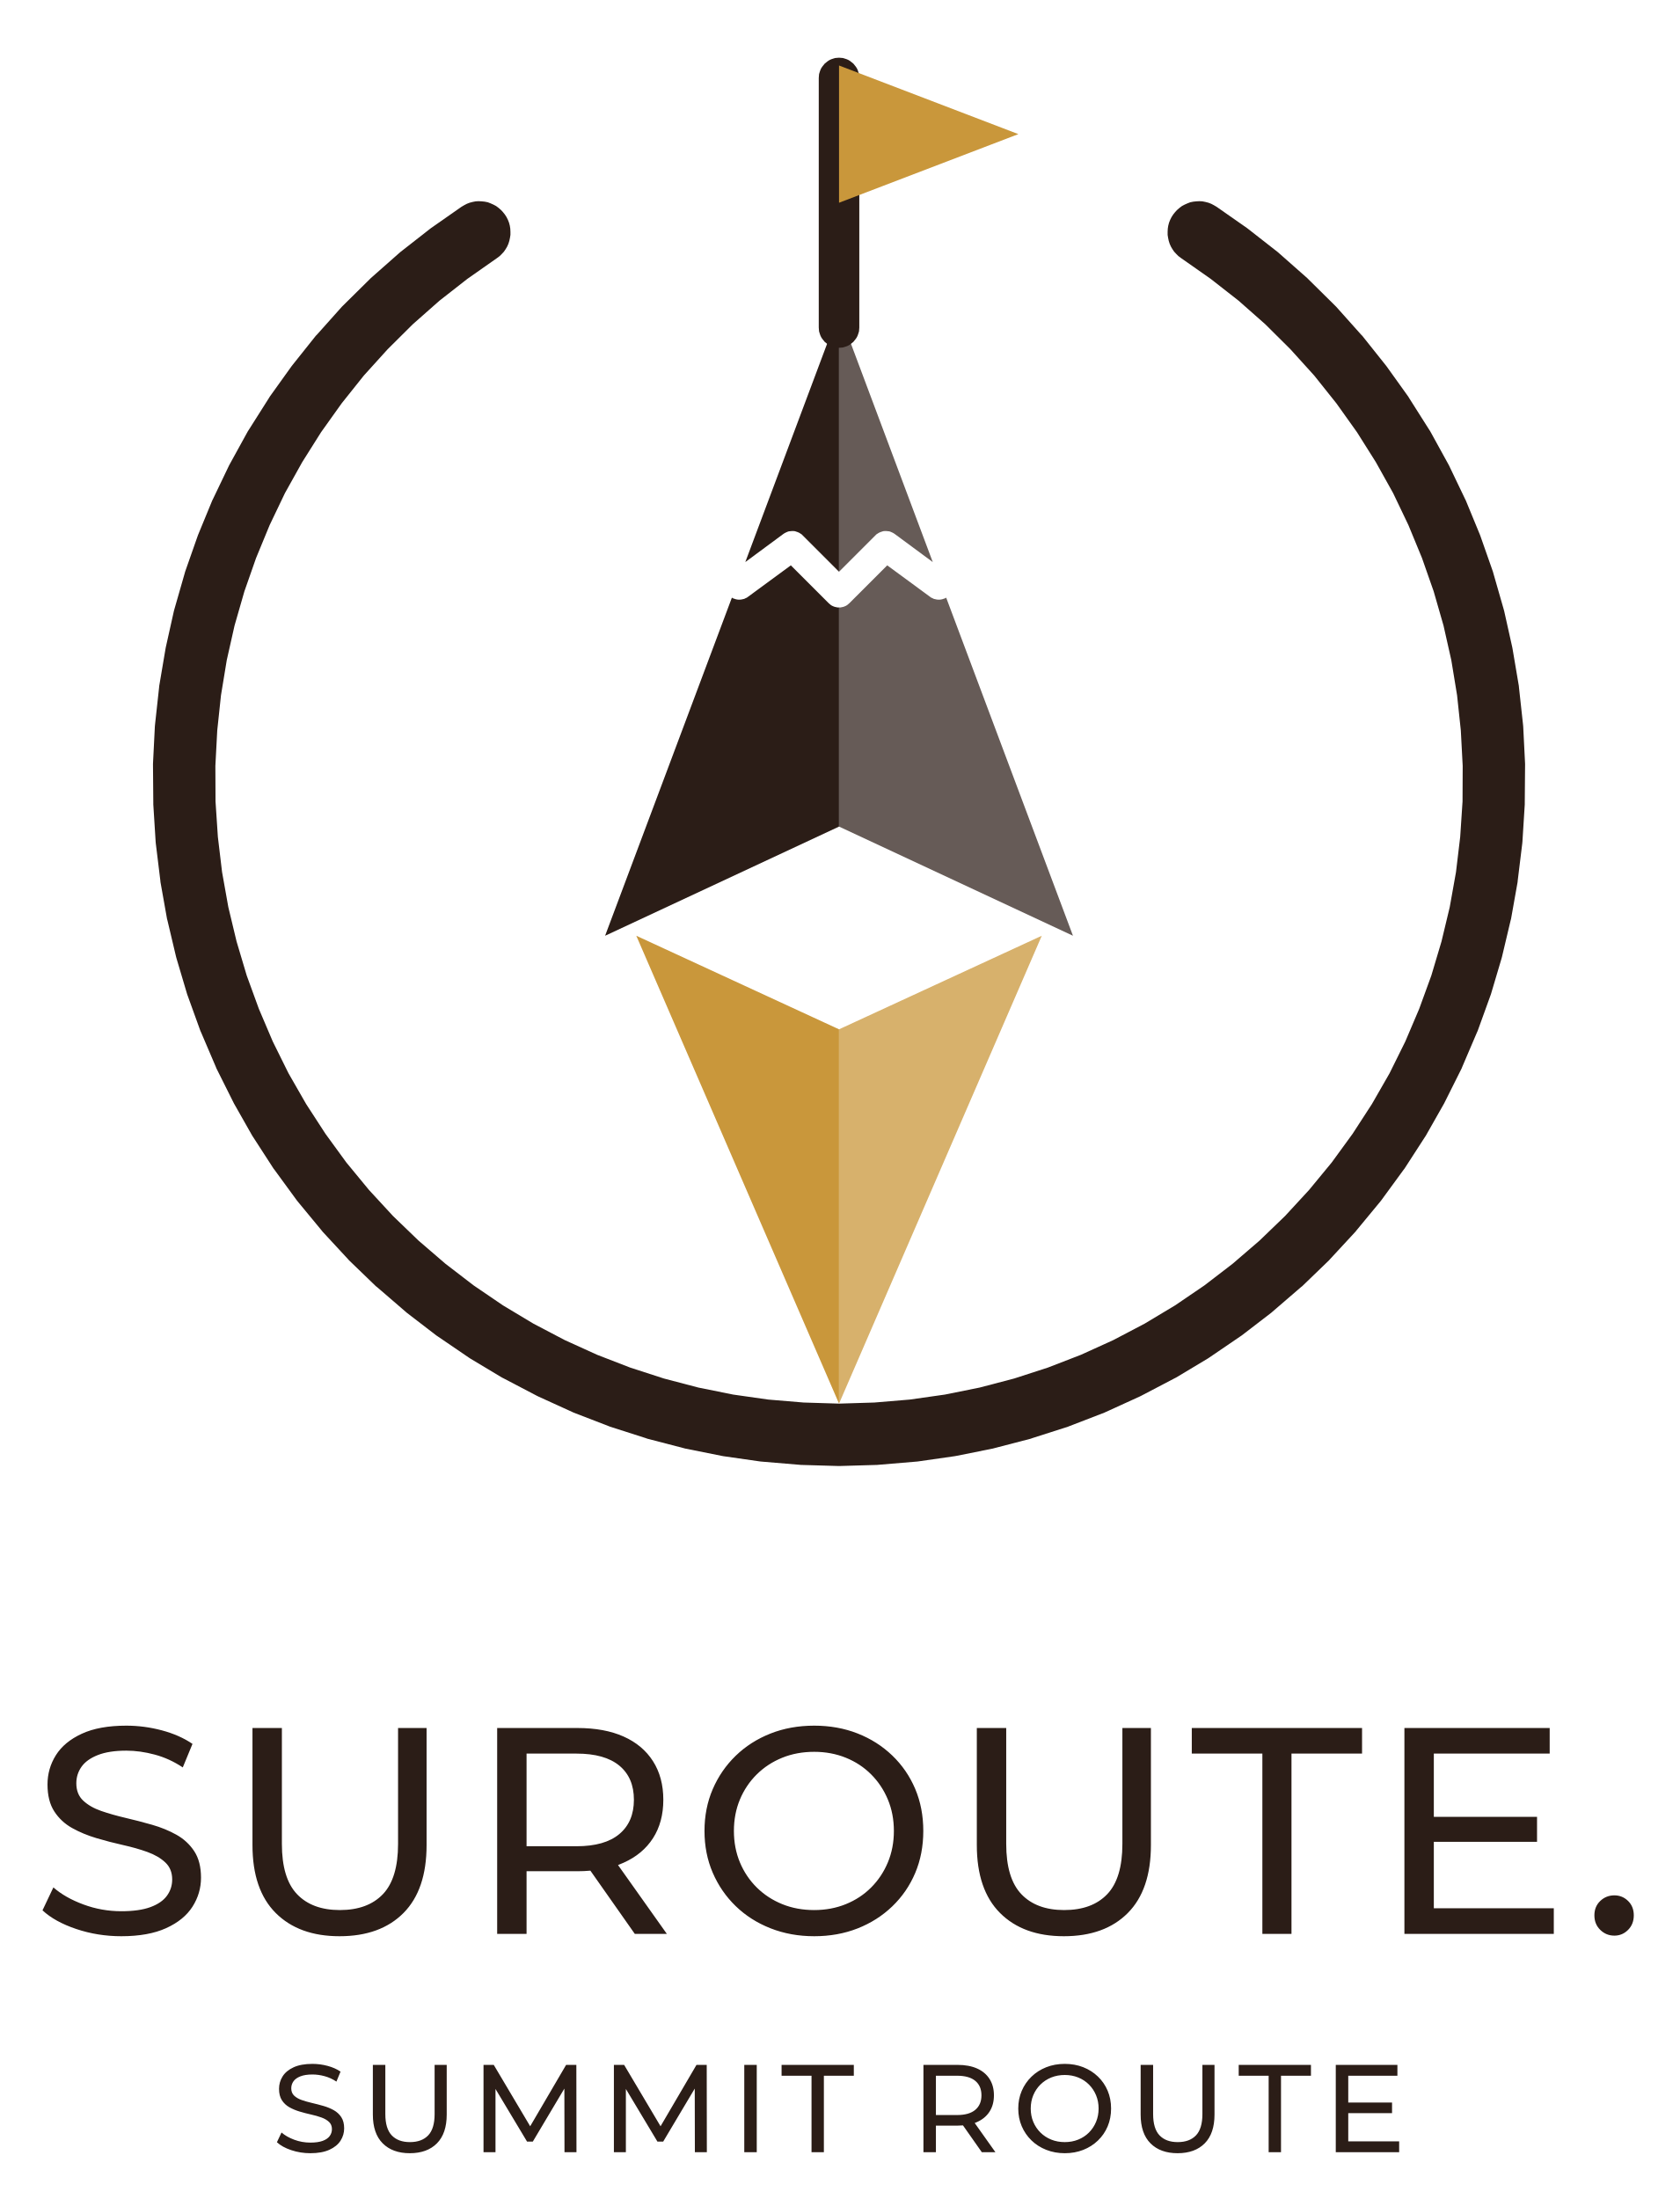
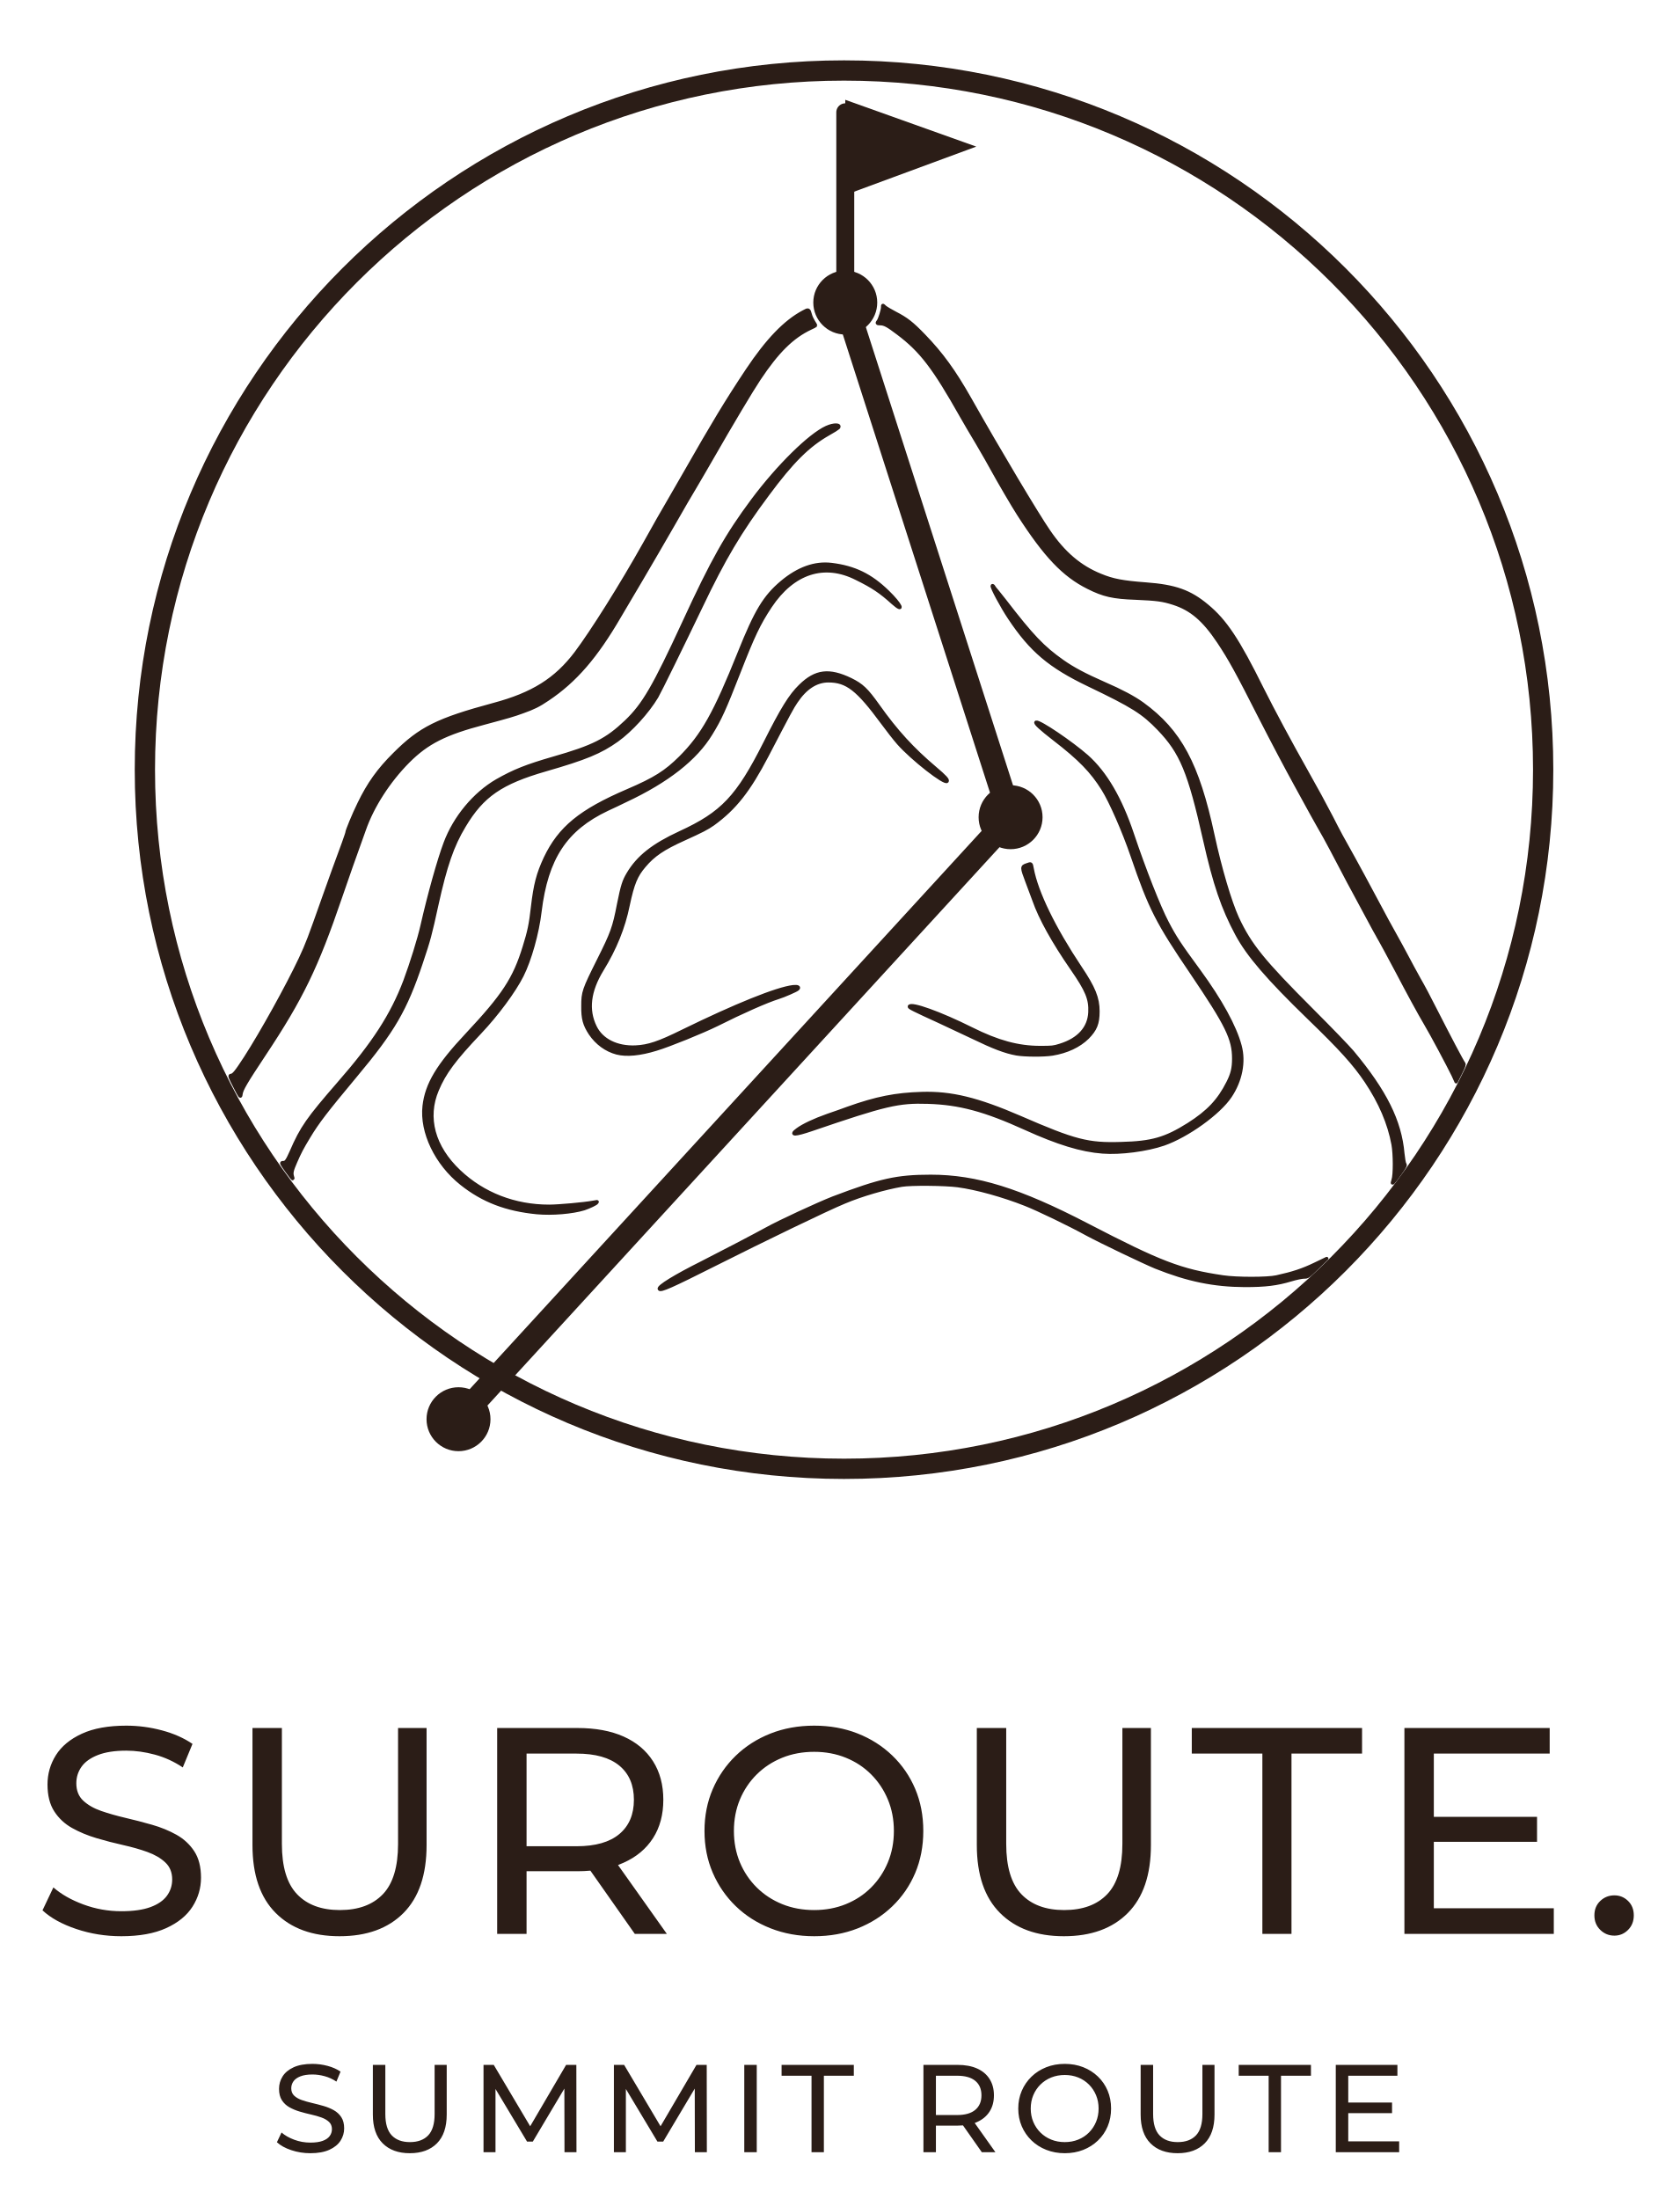
- <svg xmlns="http://www.w3.org/2000/svg" viewBox="-3.8 0 107.7 141">
-   <path fill="#2B1D17" d="M23.83 14.63L23.74 14.70L21.86 16.17L21.77 16.25L19.98 17.83L19.90 17.91L18.20 19.59L18.12 19.67L16.53 21.45L16.45 21.53L14.96 23.40L14.89 23.49L13.50 25.43L13.44 25.53L12.16 27.55L12.10 27.64L10.95 29.73L10.89 29.84L9.86 31.99L9.81 32.09L8.90 34.30L8.86 34.41L8.07 36.66L8.04 36.77L7.38 39.07L7.35 39.18L6.83 41.51L6.81 41.62L6.41 43.98L6.40 44.09L6.14 46.47L6.13 46.58L6.01 48.97L6.01 49.08L6.03 51.47L6.03 51.58L6.18 53.97L6.19 54.08L6.48 56.45L6.49 56.56L6.91 58.92L6.94 59.03L7.49 61.35L7.52 61.46L8.20 63.75L8.24 63.86L9.05 66.10L9.10 66.21L10.04 68.41L10.08 68.51L11.15 70.65L11.20 70.75L12.38 72.83L12.44 72.92L13.74 74.93L13.81 75.02L15.22 76.95L15.29 77.04L16.81 78.88L16.88 78.97L18.50 80.72L18.58 80.81L20.30 82.47L20.39 82.54L22.20 84.10L22.28 84.17L24.18 85.63L24.27 85.69L26.25 87.04L26.34 87.10L28.39 88.33L28.49 88.38L30.61 89.49L30.71 89.54L32.88 90.53L32.99 90.58L35.22 91.44L35.32 91.48L37.60 92.21L37.71 92.25L40.02 92.85L40.13 92.88L42.47 93.35L42.58 93.37L44.95 93.71L45.06 93.72L47.44 93.92L47.55 93.93L49.94 94.00L50.06 94.00L52.45 93.93L52.56 93.92L54.94 93.72L55.05 93.71L57.42 93.37L57.53 93.35L59.87 92.88L59.98 92.85L62.29 92.25L62.40 92.21L64.68 91.48L64.78 91.44L67.01 90.58L67.12 90.53L69.29 89.54L69.39 89.49L71.51 88.38L71.61 88.33L73.66 87.10L73.75 87.04L75.73 85.69L75.82 85.63L77.72 84.17L77.80 84.10L79.61 82.54L79.70 82.47L81.42 80.81L81.50 80.72L83.12 78.97L83.19 78.88L84.71 77.04L84.78 76.95L86.19 75.02L86.26 74.93L87.56 72.92L87.62 72.83L88.80 70.75L88.85 70.65L89.92 68.51L89.96 68.41L90.90 66.21L90.95 66.10L91.76 63.86L91.80 63.75L92.48 61.46L92.51 61.35L93.06 59.03L93.09 58.92L93.51 56.56L93.52 56.45L93.81 54.08L93.82 53.97L93.97 51.58L93.97 51.47L93.99 49.08L93.99 48.97L93.87 46.58L93.86 46.47L93.60 44.09L93.59 43.98L93.19 41.62L93.17 41.51L92.65 39.18L92.62 39.07L91.96 36.77L91.93 36.66L91.14 34.41L91.10 34.30L90.19 32.09L90.14 31.99L89.11 29.84L89.05 29.73L87.90 27.64L87.84 27.55L86.56 25.53L86.50 25.43L85.11 23.49L85.04 23.40L83.55 21.53L83.47 21.45L81.88 19.67L81.80 19.59L80.10 17.91L80.02 17.83L78.23 16.25L78.14 16.17L76.26 14.70L76.17 14.63L74.21 13.26L74.04 13.16L73.87 13.07L73.69 13.00L73.50 12.95L73.30 12.91L73.11 12.90L72.91 12.91L72.72 12.93L72.52 12.97L72.34 13.04L72.16 13.12L71.99 13.21L71.83 13.33L71.68 13.46L71.55 13.60L71.43 13.75L71.32 13.92L71.23 14.10L71.16 14.28L71.11 14.47L71.08 14.66L71.07 14.86L71.07 15.06L71.10 15.25L71.14 15.44L71.20 15.63L71.28 15.81L71.38 15.98L71.49 16.14L71.62 16.28L71.76 16.42L71.92 16.54L73.83 17.88L75.62 19.28L77.33 20.79L78.94 22.39L80.47 24.08L81.89 25.86L83.21 27.71L84.42 29.63L85.53 31.62L86.51 33.67L87.38 35.78L88.13 37.92L88.76 40.11L89.26 42.33L89.63 44.58L89.87 46.84L89.99 49.11L89.98 51.39L89.83 53.66L89.56 55.92L89.16 58.16L88.63 60.37L87.98 62.55L87.20 64.69L86.31 66.78L85.30 68.82L84.17 70.79L82.93 72.70L81.59 74.54L80.14 76.30L78.60 77.97L76.96 79.55L75.24 81.03L73.43 82.42L71.55 83.70L69.60 84.87L67.58 85.93L65.51 86.87L63.39 87.69L61.23 88.39L59.02 88.97L56.79 89.42L54.54 89.74L52.27 89.93L50.00 90.00L47.73 89.93L45.46 89.74L43.21 89.42L40.98 88.97L38.77 88.39L36.61 87.69L34.49 86.87L32.42 85.93L30.40 84.87L28.45 83.70L26.57 82.42L24.76 81.03L23.04 79.55L21.40 77.97L19.86 76.30L18.41 74.54L17.07 72.70L15.83 70.79L14.70 68.82L13.69 66.78L12.80 64.69L12.02 62.55L11.37 60.37L10.84 58.16L10.44 55.92L10.17 53.66L10.02 51.39L10.01 49.11L10.13 46.84L10.37 44.58L10.74 42.33L11.24 40.11L11.87 37.92L12.62 35.78L13.49 33.67L14.47 31.62L15.58 29.63L16.79 27.71L18.11 25.86L19.53 24.08L21.06 22.39L22.67 20.79L24.38 19.28L26.17 17.88L28.08 16.54L28.24 16.42L28.38 16.28L28.51 16.14L28.62 15.98L28.72 15.81L28.80 15.63L28.86 15.44L28.90 15.25L28.93 15.06L28.93 14.86L28.92 14.66L28.89 14.47L28.84 14.28L28.77 14.10L28.68 13.92L28.57 13.75L28.45 13.60L28.32 13.46L28.17 13.33L28.01 13.21L27.84 13.12L27.66 13.04L27.48 12.97L27.28 12.93L27.09 12.91L26.89 12.90L26.70 12.91L26.50 12.95L26.31 13.00L26.13 13.07L25.96 13.16L25.79 13.26Z" />
-   <path fill="#2B1D17" d="M50.00 20.00L43.99 36.04L46.44 34.23L46.52 34.18L46.60 34.14L46.69 34.10L46.78 34.07L46.88 34.06L46.98 34.05L47.07 34.05L47.17 34.06L47.26 34.09L47.35 34.12L47.44 34.16L47.52 34.21L47.60 34.26L47.67 34.33L50.00 36.66ZM35.00 60.00L50.00 53.00L50.00 38.95L49.91 38.95L49.81 38.93L49.72 38.91L49.64 38.88L49.55 38.84L49.47 38.79L49.40 38.73L49.33 38.67L46.91 36.25L44.16 38.27L44.09 38.32L44.00 38.36L43.92 38.40L43.83 38.42L43.74 38.44L43.64 38.45L43.55 38.45L43.46 38.44L43.37 38.42L43.28 38.39L43.19 38.36L43.13 38.32Z" />
-   <path fill="#2B1D17" fill-opacity="0.72" d="M50.00 20.00L50.00 36.66L52.33 34.33L52.40 34.26L52.48 34.21L52.56 34.16L52.65 34.12L52.74 34.09L52.83 34.06L52.93 34.05L53.02 34.05L53.12 34.06L53.22 34.07L53.31 34.10L53.40 34.14L53.48 34.18L53.56 34.23L56.01 36.04ZM50.00 53.00L65.00 60.00L56.87 38.32L56.81 38.36L56.72 38.39L56.63 38.42L56.54 38.44L56.45 38.45L56.36 38.45L56.26 38.44L56.17 38.42L56.08 38.40L56.00 38.36L55.91 38.32L55.84 38.27L53.09 36.25L50.67 38.67L50.60 38.73L50.53 38.79L50.45 38.84L50.36 38.88L50.28 38.91L50.19 38.93L50.09 38.95L50.00 38.95Z" />
-   <path fill="#2B1D17" d="M51.30 5.00L51.29 4.87L51.28 4.75L51.24 4.62L51.20 4.50L51.15 4.39L51.08 4.28L51.00 4.18L50.92 4.08L50.82 4.00L50.72 3.92L50.61 3.85L50.50 3.80L50.38 3.76L50.25 3.72L50.13 3.71L50.00 3.70L49.87 3.71L49.75 3.72L49.62 3.76L49.50 3.80L49.39 3.85L49.28 3.92L49.18 4.00L49.08 4.08L49.00 4.18L48.92 4.28L48.85 4.39L48.80 4.50L48.76 4.62L48.72 4.75L48.71 4.87L48.70 5.00L48.70 21.00L48.71 21.13L48.72 21.25L48.76 21.38L48.80 21.50L48.85 21.61L48.92 21.72L49.00 21.82L49.08 21.92L49.18 22.00L49.28 22.08L49.39 22.15L49.50 22.20L49.62 22.24L49.75 22.28L49.87 22.29L50.00 22.30L50.13 22.29L50.25 22.28L50.38 22.24L50.50 22.20L50.61 22.15L50.72 22.08L50.82 22.00L50.92 21.92L51.00 21.82L51.08 21.72L51.15 21.61L51.20 21.50L51.24 21.38L51.28 21.25L51.29 21.13L51.30 21.00Z" />
-   <path fill="#C9973B" d="M50.00 4.20L61.50 8.60L50.00 13.00Z" />
-   <path fill="#C9973B" d="M50.00 90.00L37.00 60.00L50.00 66.00Z" />
-   <path fill="#C9973B" fill-opacity="0.75" d="M50.00 90.00L63.00 60.00L50.00 66.00Z" />
+ <svg xmlns="http://www.w3.org/2000/svg" viewBox="-3.8 0.0 107.7 141.0" role="img" aria-label="SuRoute · Summit Route">
+   <circle cx="50.32" cy="49.35" r="44.83" fill="none" stroke="#2B1D17" stroke-width="1.30" />
+   <path fill="#2B1D17" fill-rule="evenodd" stroke="#2B1D17" stroke-width="0.22" stroke-linejoin="round" d="M38.48 82.65C38.39 82.51 39.49 81.83 41.23 80.96C42.20 80.47 44.75 79.14 45.34 78.81C46.16 78.35 48.65 77.20 49.62 76.82C52.65 75.67 53.71 75.43 55.88 75.43C58.81 75.43 61.56 76.29 65.88 78.53C70.60 80.98 71.90 81.48 74.62 81.88C75.50 82.01 77.46 82.01 78.05 81.88C79.10 81.65 79.73 81.44 80.50 81.07L81.27 80.70L80.67 81.29C80.06 81.87 80.06 81.88 79.82 81.88C79.68 81.88 79.30 81.96 78.97 82.06C78.07 82.33 77.34 82.42 76.02 82.42C74.04 82.41 72.37 82.07 70.30 81.24C69.55 80.93 66.83 79.63 65.92 79.14C64.76 78.50 62.74 77.53 61.95 77.22C60.51 76.65 58.81 76.18 57.62 76.02C56.79 75.91 54.62 75.89 54.02 75.99C52.96 76.17 51.44 76.61 50.35 77.07C49.25 77.52 45.22 79.47 41.98 81.10C39.26 82.47 38.56 82.78 38.48 82.65ZM30.63 77.75C28.67 77.56 27.17 76.99 25.79 75.89C24.18 74.61 23.21 72.59 23.40 70.92C23.56 69.52 24.28 68.32 26.15 66.33C28.49 63.83 29.19 62.77 29.82 60.72C30.13 59.73 30.23 59.25 30.35 58.17C30.52 56.71 30.70 56.03 31.17 55.02C32.09 53.09 33.42 52.00 36.45 50.70C38.20 49.95 38.89 49.51 39.83 48.58C41.26 47.15 42.05 45.74 43.61 41.85C44.68 39.18 45.23 38.27 46.33 37.34C47.39 36.45 48.46 36.07 49.52 36.20C50.98 36.38 52.02 36.88 53.12 37.95C53.95 38.75 54.23 39.34 53.45 38.65C52.68 37.95 52.16 37.60 51.12 37.09C49.05 36.04 47.05 36.69 45.59 38.88C44.85 40.00 44.49 40.76 43.57 43.12C42.65 45.47 42.38 46.08 41.78 47.05C40.81 48.65 38.99 50.08 36.32 51.33C36.02 51.48 35.49 51.73 35.14 51.89C32.46 53.16 31.24 55.01 30.82 58.45C30.66 59.83 30.17 61.56 29.67 62.55C29.17 63.55 28.05 65.06 26.97 66.20C25.32 67.94 24.69 68.79 24.23 69.89C23.48 71.66 23.99 73.55 25.64 75.11C27.18 76.57 29.20 77.35 31.41 77.35C32.02 77.35 33.66 77.20 34.20 77.10C34.52 77.04 34.51 77.04 34.47 77.10C34.43 77.18 34.00 77.38 33.65 77.50C32.90 77.73 31.61 77.84 30.63 77.75ZM85.53 75.67C85.65 75.33 85.64 73.99 85.53 73.38C85.28 72.03 84.71 70.69 83.80 69.33C83.04 68.20 82.17 67.24 80.11 65.25C77.49 62.71 76.23 61.24 75.51 59.90C74.61 58.22 74.09 56.70 73.45 53.85C72.47 49.48 71.95 48.24 70.51 46.74C69.49 45.68 68.84 45.27 66.00 43.91C63.52 42.72 62.32 41.71 60.93 39.62C60.46 38.92 59.76 37.62 59.83 37.56C59.84 37.54 59.88 37.56 59.91 37.61C59.93 37.66 60.04 37.80 60.14 37.91C60.24 38.03 60.45 38.30 60.61 38.50C62.38 40.80 63.07 41.52 64.33 42.41C65.00 42.88 65.73 43.27 67.00 43.83C68.11 44.31 68.91 44.74 69.45 45.13C71.86 46.88 72.99 48.99 73.97 53.55C74.44 55.72 75.06 57.81 75.54 58.87C76.35 60.60 77.17 61.62 80.35 64.80C81.49 65.94 82.64 67.13 82.91 67.45C85.02 69.98 85.97 71.89 86.15 73.97C86.18 74.27 86.23 74.57 86.27 74.63C86.33 74.72 86.31 74.77 85.97 75.25C85.47 75.95 85.43 75.98 85.53 75.67ZM14.61 75.11C14.21 74.55 14.21 74.55 14.37 74.55C14.54 74.55 14.62 74.43 14.88 73.85C15.55 72.30 15.95 71.74 17.92 69.47C20.16 66.91 21.34 65.09 22.17 62.90C22.59 61.77 23.08 60.20 23.27 59.35C23.72 57.37 24.34 55.15 24.75 54.06C25.36 52.42 26.62 50.90 28.07 50.06C29.16 49.44 29.96 49.12 31.69 48.62C34.24 47.89 35.10 47.46 36.35 46.27C37.48 45.19 38.14 44.05 40.05 39.92C41.89 35.92 42.81 34.30 44.47 32.07C46.09 29.90 48.12 27.90 49.20 27.41C49.66 27.20 50.13 27.21 49.95 27.43C49.91 27.47 49.63 27.65 49.32 27.82C48.02 28.56 46.99 29.58 45.42 31.70C43.63 34.10 42.62 35.81 41.15 38.89C39.97 41.35 38.53 44.29 38.31 44.67C37.72 45.66 36.65 46.83 35.77 47.46C34.69 48.23 33.73 48.62 31.20 49.35C28.32 50.18 27.13 51.00 25.96 52.96C25.20 54.22 24.76 55.50 24.20 58.04C23.78 59.96 23.71 60.23 23.20 61.75C22.20 64.73 21.43 66.07 19.00 68.97C17.10 71.25 16.56 71.95 15.99 72.90C15.56 73.61 15.42 73.88 15.15 74.50C14.91 75.05 14.88 75.20 14.94 75.42C14.97 75.52 14.99 75.60 14.98 75.60C14.97 75.60 14.81 75.38 14.61 75.11ZM66.90 73.86C65.54 73.76 64.02 73.29 61.95 72.35C59.35 71.17 57.72 70.73 55.70 70.67C53.80 70.61 52.99 70.80 48.25 72.42C47.16 72.79 46.83 72.80 47.34 72.43C47.71 72.16 48.40 71.83 49.28 71.52C49.72 71.37 50.29 71.17 50.55 71.07C52.40 70.41 53.63 70.17 55.30 70.12C57.19 70.06 58.87 70.47 61.60 71.65C65.12 73.18 65.96 73.40 68.10 73.33C70.06 73.28 70.93 73.03 72.41 72.10C73.67 71.30 74.36 70.57 74.94 69.42C75.22 68.87 75.31 68.49 75.31 67.88C75.31 66.60 74.88 65.73 72.63 62.40C70.41 59.13 69.96 58.26 68.80 54.87C68.26 53.29 67.42 51.38 66.93 50.60C66.21 49.45 65.45 48.66 63.79 47.38C62.96 46.74 62.53 46.35 62.64 46.31C62.85 46.24 64.90 47.63 65.89 48.50C67.08 49.56 68.04 51.20 68.81 53.50C69.58 55.79 70.51 58.15 71.03 59.14C71.53 60.10 71.81 60.53 73.08 62.26C74.46 64.15 75.38 65.82 75.71 67.06C75.99 68.09 75.75 69.29 75.08 70.29C74.36 71.37 72.34 72.82 70.83 73.35C69.73 73.73 68.03 73.95 66.90 73.86ZM11.26 69.67C10.93 69.03 10.91 68.97 11.01 68.96C11.18 68.95 11.34 68.75 11.94 67.83C12.99 66.20 14.62 63.26 15.46 61.48C15.92 60.49 16.03 60.19 16.97 57.53C17.18 56.95 17.46 56.16 17.60 55.77C18.13 54.35 18.45 53.45 18.45 53.39C18.45 53.28 18.88 52.23 19.23 51.52C19.84 50.26 20.48 49.36 21.50 48.35C23.15 46.70 24.26 46.15 27.85 45.18C30.36 44.51 31.84 43.58 33.13 41.88C34.16 40.51 36.02 37.56 37.55 34.83C38.43 33.26 38.58 32.99 38.90 32.45C39.09 32.13 39.64 31.17 40.14 30.30C41.93 27.16 42.78 25.75 44.11 23.75C45.41 21.80 46.55 20.62 47.72 20.00C48.04 19.82 48.06 19.83 48.15 20.16C48.18 20.29 48.28 20.50 48.36 20.63C48.44 20.75 48.50 20.86 48.50 20.87C48.50 20.88 48.35 20.96 48.17 21.04C47.00 21.59 46.04 22.54 44.87 24.30C44.39 25.02 43.18 27.04 41.77 29.50C41.58 29.84 41.17 30.53 40.88 31.03C40.58 31.52 39.88 32.73 39.31 33.73C38.75 34.71 37.86 36.23 37.35 37.10C36.84 37.97 36.19 39.06 35.92 39.52C34.42 42.10 33.08 43.66 31.31 44.84C30.75 45.22 30.41 45.39 29.70 45.64C29.16 45.84 28.78 45.95 27.25 46.36C24.74 47.02 23.59 47.60 22.37 48.82C21.12 50.08 20.08 51.69 19.55 53.21C19.47 53.44 19.29 53.94 19.15 54.33C18.89 55.05 18.60 55.86 18.02 57.55C16.50 62.01 15.53 64.01 13.14 67.61C11.94 69.42 11.69 69.85 11.65 70.15C11.62 70.37 11.62 70.37 11.26 69.67ZM89.38 68.94C89.08 68.32 88.04 66.36 87.60 65.62C87.23 65.00 86.47 63.60 85.79 62.30C85.42 61.59 84.61 60.10 84.55 60.02C84.53 60.00 84.22 59.41 83.85 58.73C83.48 58.04 83.10 57.33 83.00 57.15C82.90 56.97 82.51 56.25 82.15 55.55C81.79 54.85 81.33 54.00 81.15 53.67C80.96 53.35 80.59 52.67 80.31 52.18C80.04 51.68 79.58 50.85 79.29 50.32C78.68 49.21 77.86 47.66 77.00 45.98C75.54 43.10 75.06 42.23 74.34 41.15C73.39 39.73 72.59 39.05 71.45 38.68C70.76 38.46 70.40 38.41 69.03 38.35C67.58 38.30 66.96 38.16 65.97 37.66C64.41 36.88 63.23 35.64 61.52 32.98C61.17 32.44 60.23 30.83 59.82 30.08C59.69 29.83 59.27 29.10 58.89 28.45C58.50 27.81 58.04 27.01 57.85 26.68C56.09 23.56 55.27 22.49 53.80 21.38C53.10 20.85 52.91 20.75 52.62 20.75C52.43 20.75 52.42 20.72 52.53 20.58C52.62 20.45 52.80 19.88 52.80 19.70C52.80 19.55 52.80 19.55 52.93 19.68C53.01 19.75 53.31 19.93 53.60 20.08C54.32 20.45 54.68 20.73 55.45 21.53C56.57 22.69 57.37 23.79 58.38 25.57C60.30 28.97 62.72 33.02 63.44 34.06C64.41 35.48 65.45 36.36 66.76 36.89C67.55 37.22 68.20 37.34 69.67 37.45C71.56 37.59 72.50 37.93 73.60 38.85C74.76 39.81 75.57 41.02 77.12 44.15C77.83 45.57 78.92 47.60 79.98 49.48C80.62 50.61 81.10 51.50 81.58 52.42C82.02 53.29 82.30 53.81 83.00 55.05C83.32 55.63 83.76 56.44 84.55 57.92C84.91 58.60 85.39 59.49 85.62 59.89C85.85 60.30 86.20 60.94 86.40 61.32C86.60 61.71 86.96 62.36 87.19 62.78C87.43 63.19 87.88 64.04 88.20 64.68C89.17 66.58 89.91 67.99 90.06 68.20C90.10 68.26 90.05 68.40 89.84 68.82L89.57 69.36L89.38 68.94ZM61.38 67.57C60.66 67.44 59.90 67.15 58.58 66.51C57.86 66.17 56.89 65.71 56.43 65.50C54.79 64.75 54.49 64.60 54.51 64.54C54.60 64.29 56.49 64.97 58.49 65.97C60.17 66.81 61.48 67.17 62.90 67.17C63.66 67.17 63.76 67.16 64.17 67.03C65.37 66.66 66.04 65.92 66.09 64.91C66.13 64.05 65.90 63.50 64.93 62.10C63.74 60.38 62.90 58.86 62.51 57.74C62.40 57.43 62.19 56.88 62.05 56.51C61.71 55.61 61.71 55.57 62.04 55.46C62.33 55.36 62.31 55.34 62.38 55.70C62.66 57.22 63.78 59.52 65.46 62.04C66.34 63.35 66.60 64.00 66.60 64.85C66.60 65.63 66.44 66.01 65.93 66.53C65.39 67.06 64.60 67.43 63.68 67.58C63.11 67.67 61.91 67.66 61.38 67.57ZM35.75 67.51C35.07 67.33 34.47 66.89 34.05 66.27C33.68 65.70 33.57 65.33 33.58 64.50C33.58 63.62 33.63 63.47 34.59 61.55C35.45 59.83 35.58 59.49 35.87 57.98C36.11 56.78 36.21 56.48 36.48 56.03C37.12 54.95 38.09 54.19 39.80 53.40C42.52 52.15 43.50 51.12 45.26 47.63C46.35 45.46 46.88 44.60 47.52 43.98C48.50 43.02 49.36 42.91 50.75 43.58C51.46 43.93 51.76 44.21 52.50 45.25C53.67 46.90 54.71 48.03 56.15 49.25C56.80 49.80 56.98 50.00 56.93 50.09C56.80 50.30 54.69 48.65 53.81 47.65C53.58 47.39 53.12 46.80 52.79 46.35C51.20 44.19 50.51 43.65 49.32 43.65C48.54 43.65 47.84 44.10 47.24 45.00C47.00 45.35 46.81 45.70 45.38 48.45C44.21 50.69 43.32 51.82 41.93 52.83C41.53 53.11 41.22 53.27 40.05 53.80C38.72 54.40 38.10 54.82 37.51 55.52C36.98 56.14 36.77 56.64 36.47 58.05C36.18 59.48 35.63 60.83 34.80 62.18C33.97 63.54 33.82 64.75 34.36 65.85C34.78 66.71 35.76 67.19 36.95 67.14C37.78 67.10 38.44 66.88 39.98 66.12C43.35 64.47 46.02 63.39 47.06 63.27C47.35 63.24 47.48 63.30 47.34 63.42C47.27 63.49 46.45 63.85 46.12 63.95C45.35 64.19 43.75 64.90 42.18 65.69C41.27 66.14 39.11 67.02 38.27 67.27C37.23 67.59 36.37 67.67 35.75 67.51Z" />
+   <path d="M25.6 91L61 52.4L50.4 19.4" fill="none" stroke="#2B1D17" stroke-width="1.55" stroke-linecap="round" stroke-linejoin="round" />
+   <path d="M50.4 19.4V7.2" stroke="#2B1D17" stroke-width="1.15" stroke-linecap="round" />
+   <path fill="#2B1D17" d="M50.4 6.4L58.8 9.4L50.4 12.5Z" />
+   <circle fill="#2B1D17" cx="25.6" cy="91" r="2.05" />
+   <circle fill="#2B1D17" cx="61" cy="52.4" r="2.05" />
+   <circle fill="#2B1D17" cx="50.4" cy="19.4" r="2.05" />
  <g fill="#2B1D17">
    <path d="M3.979 124.151Q2.471 124.151 1.094 123.689Q-0.283 123.227 -1.075 122.491L-0.377 121.021Q0.377 121.681 1.547 122.114Q2.716 122.548 3.979 122.548Q5.129 122.548 5.846 122.284Q6.563 122.02 6.902 121.558Q7.241 121.096 7.241 120.511Q7.241 119.833 6.798 119.418Q6.355 119.003 5.648 118.748Q4.941 118.494 4.092 118.305Q3.244 118.117 2.386 117.862Q1.528 117.607 0.821 117.211Q0.113 116.815 -0.32 116.146Q-0.754 115.477 -0.754 114.421Q-0.754 113.402 -0.217 112.544Q0.321 111.686 1.443 111.168Q2.565 110.649 4.3 110.649Q5.45 110.649 6.581 110.951Q7.713 111.253 8.543 111.818L7.92 113.327Q7.072 112.761 6.129 112.507Q5.186 112.252 4.3 112.252Q3.187 112.252 2.471 112.535Q1.754 112.818 1.424 113.289Q1.094 113.761 1.094 114.345Q1.094 115.043 1.537 115.458Q1.98 115.873 2.687 116.118Q3.395 116.363 4.243 116.561Q5.092 116.759 5.95 117.004Q6.808 117.249 7.515 117.645Q8.222 118.041 8.656 118.701Q9.089 119.361 9.089 120.398Q9.089 121.398 8.543 122.256Q7.996 123.114 6.855 123.632Q5.714 124.151 3.979 124.151ZM17.971 124.151Q15.369 124.151 13.879 122.661Q12.389 121.171 12.389 118.305V110.8H14.275V118.23Q14.275 120.436 15.246 121.454Q16.217 122.473 17.99 122.473Q19.781 122.473 20.753 121.454Q21.724 120.436 21.724 118.23V110.8H23.553V118.305Q23.553 121.171 22.073 122.661Q20.592 124.151 17.971 124.151ZM28.079 124.0V110.8H33.227Q34.961 110.8 36.187 111.347Q37.413 111.894 38.073 112.931Q38.733 113.968 38.733 115.401Q38.733 116.834 38.073 117.862Q37.413 118.89 36.187 119.437Q36.017 119.512 35.829 119.587L38.959 124.0H36.904L34.056 119.946Q33.66 119.983 33.227 119.983H29.964V124.0ZM29.964 118.381H33.17Q34.98 118.381 35.914 117.598Q36.847 116.815 36.847 115.401Q36.847 113.987 35.914 113.214Q34.98 112.441 33.17 112.441H29.964ZM48.407 124.151Q46.898 124.151 45.606 123.642Q44.315 123.133 43.372 122.218Q42.429 121.303 41.901 120.078Q41.373 118.852 41.373 117.4Q41.373 115.948 41.901 114.722Q42.429 113.497 43.372 112.582Q44.315 111.667 45.597 111.158Q46.879 110.649 48.407 110.649Q49.915 110.649 51.188 111.149Q52.461 111.649 53.413 112.563Q54.365 113.478 54.884 114.703Q55.403 115.929 55.403 117.4Q55.403 118.871 54.884 120.097Q54.365 121.322 53.413 122.237Q52.461 123.151 51.188 123.651Q49.915 124.151 48.407 124.151ZM48.407 122.473Q49.5 122.473 50.434 122.095Q51.367 121.718 52.055 121.03Q52.744 120.342 53.13 119.418Q53.517 118.494 53.517 117.4Q53.517 116.306 53.13 115.382Q52.744 114.458 52.055 113.77Q51.367 113.082 50.434 112.705Q49.5 112.327 48.407 112.327Q47.294 112.327 46.361 112.705Q45.427 113.082 44.729 113.77Q44.032 114.458 43.645 115.382Q43.259 116.306 43.259 117.4Q43.259 118.494 43.645 119.418Q44.032 120.342 44.729 121.03Q45.427 121.718 46.361 122.095Q47.294 122.473 48.407 122.473ZM64.416 124.151Q61.814 124.151 60.324 122.661Q58.835 121.171 58.835 118.305V110.8H60.72V118.23Q60.72 120.436 61.691 121.454Q62.663 122.473 64.435 122.473Q66.227 122.473 67.198 121.454Q68.169 120.436 68.169 118.23V110.8H69.998V118.305Q69.998 121.171 68.518 122.661Q67.037 124.151 64.416 124.151ZM77.145 124.0V112.441H72.619V110.8H83.537V112.441H79.012V124.0ZM88.139 122.359H95.832V124.0H86.253V110.8H95.568V112.441H88.139V116.495H94.757V118.098H88.139ZM99.717 124.113Q99.189 124.113 98.812 123.745Q98.435 123.378 98.435 122.812Q98.435 122.246 98.812 121.888Q99.189 121.53 99.717 121.53Q100.226 121.53 100.594 121.888Q100.961 122.246 100.961 122.812Q100.961 123.378 100.594 123.745Q100.226 124.113 99.717 124.113Z" />
    <path d="M16.1 138.064Q15.46 138.064 14.876 137.868Q14.292 137.672 13.956 137.36L14.252 136.736Q14.572 137.016 15.068 137.2Q15.564 137.384 16.1 137.384Q16.588 137.384 16.892 137.272Q17.196 137.16 17.34 136.964Q17.484 136.768 17.484 136.52Q17.484 136.232 17.296 136.056Q17.108 135.88 16.808 135.772Q16.508 135.664 16.148 135.584Q15.788 135.504 15.424 135.396Q15.06 135.288 14.76 135.12Q14.46 134.952 14.276 134.668Q14.092 134.384 14.092 133.936Q14.092 133.504 14.32 133.14Q14.548 132.776 15.024 132.556Q15.5 132.336 16.236 132.336Q16.724 132.336 17.204 132.464Q17.684 132.592 18.036 132.832L17.772 133.472Q17.412 133.232 17.012 133.124Q16.612 133.016 16.236 133.016Q15.764 133.016 15.46 133.136Q15.156 133.256 15.016 133.456Q14.876 133.656 14.876 133.904Q14.876 134.2 15.064 134.376Q15.252 134.552 15.552 134.656Q15.852 134.76 16.212 134.844Q16.572 134.928 16.936 135.032Q17.3 135.136 17.6 135.304Q17.9 135.472 18.084 135.752Q18.268 136.032 18.268 136.472Q18.268 136.896 18.036 137.26Q17.804 137.624 17.32 137.844Q16.836 138.064 16.1 138.064ZM22.476 138.064Q21.372 138.064 20.74 137.432Q20.108 136.8 20.108 135.584V132.4H20.908V135.552Q20.908 136.488 21.32 136.92Q21.732 137.352 22.484 137.352Q23.244 137.352 23.656 136.92Q24.068 136.488 24.068 135.552V132.4H24.844V135.584Q24.844 136.8 24.216 137.432Q23.588 138.064 22.476 138.064ZM27.204 138.0V132.4H27.86L30.196 136.336L32.5 132.4H33.156L33.164 138.0H32.396L32.388 133.92L30.364 137.32H29.996L27.972 133.944V138.0ZM35.564 138.0V132.4H36.22L38.556 136.336L40.86 132.4H41.516L41.524 138.0H40.756L40.748 133.92L38.724 137.32H38.356L36.332 133.944V138.0ZM43.924 138.0V132.4H44.724V138.0ZM48.236 138.0V133.096H46.316V132.4H50.948V133.096H49.028V138.0ZM55.412 138.0V132.4H57.596Q58.332 132.4 58.852 132.632Q59.372 132.864 59.652 133.304Q59.932 133.744 59.932 134.352Q59.932 134.96 59.652 135.396Q59.372 135.832 58.852 136.064Q58.78 136.096 58.7 136.128L60.028 138.0H59.156L57.948 136.28Q57.78 136.296 57.596 136.296H56.212V138.0ZM56.212 135.616H57.572Q58.34 135.616 58.736 135.284Q59.132 134.952 59.132 134.352Q59.132 133.752 58.736 133.424Q58.34 133.096 57.572 133.096H56.212ZM64.476 138.064Q63.836 138.064 63.288 137.848Q62.74 137.632 62.34 137.244Q61.94 136.856 61.716 136.336Q61.492 135.816 61.492 135.2Q61.492 134.584 61.716 134.064Q61.94 133.544 62.34 133.156Q62.74 132.768 63.284 132.552Q63.828 132.336 64.476 132.336Q65.116 132.336 65.656 132.548Q66.196 132.76 66.6 133.148Q67.004 133.536 67.224 134.056Q67.444 134.576 67.444 135.2Q67.444 135.824 67.224 136.344Q67.004 136.864 66.6 137.252Q66.196 137.64 65.656 137.852Q65.116 138.064 64.476 138.064ZM64.476 137.352Q64.94 137.352 65.336 137.192Q65.732 137.032 66.024 136.74Q66.316 136.448 66.48 136.056Q66.644 135.664 66.644 135.2Q66.644 134.736 66.48 134.344Q66.316 133.952 66.024 133.66Q65.732 133.368 65.336 133.208Q64.94 133.048 64.476 133.048Q64.004 133.048 63.608 133.208Q63.212 133.368 62.916 133.66Q62.62 133.952 62.456 134.344Q62.292 134.736 62.292 135.2Q62.292 135.664 62.456 136.056Q62.62 136.448 62.916 136.74Q63.212 137.032 63.608 137.192Q64.004 137.352 64.476 137.352ZM71.708 138.064Q70.604 138.064 69.972 137.432Q69.34 136.8 69.34 135.584V132.4H70.14V135.552Q70.14 136.488 70.552 136.92Q70.964 137.352 71.716 137.352Q72.476 137.352 72.888 136.92Q73.3 136.488 73.3 135.552V132.4H74.076V135.584Q74.076 136.8 73.448 137.432Q72.82 138.064 71.708 138.064ZM77.548 138.0V133.096H75.628V132.4H80.26V133.096H78.34V138.0ZM82.652 137.304H85.916V138.0H81.852V132.4H85.804V133.096H82.652V134.816H85.46V135.496H82.652Z" />
  </g>
</svg>
